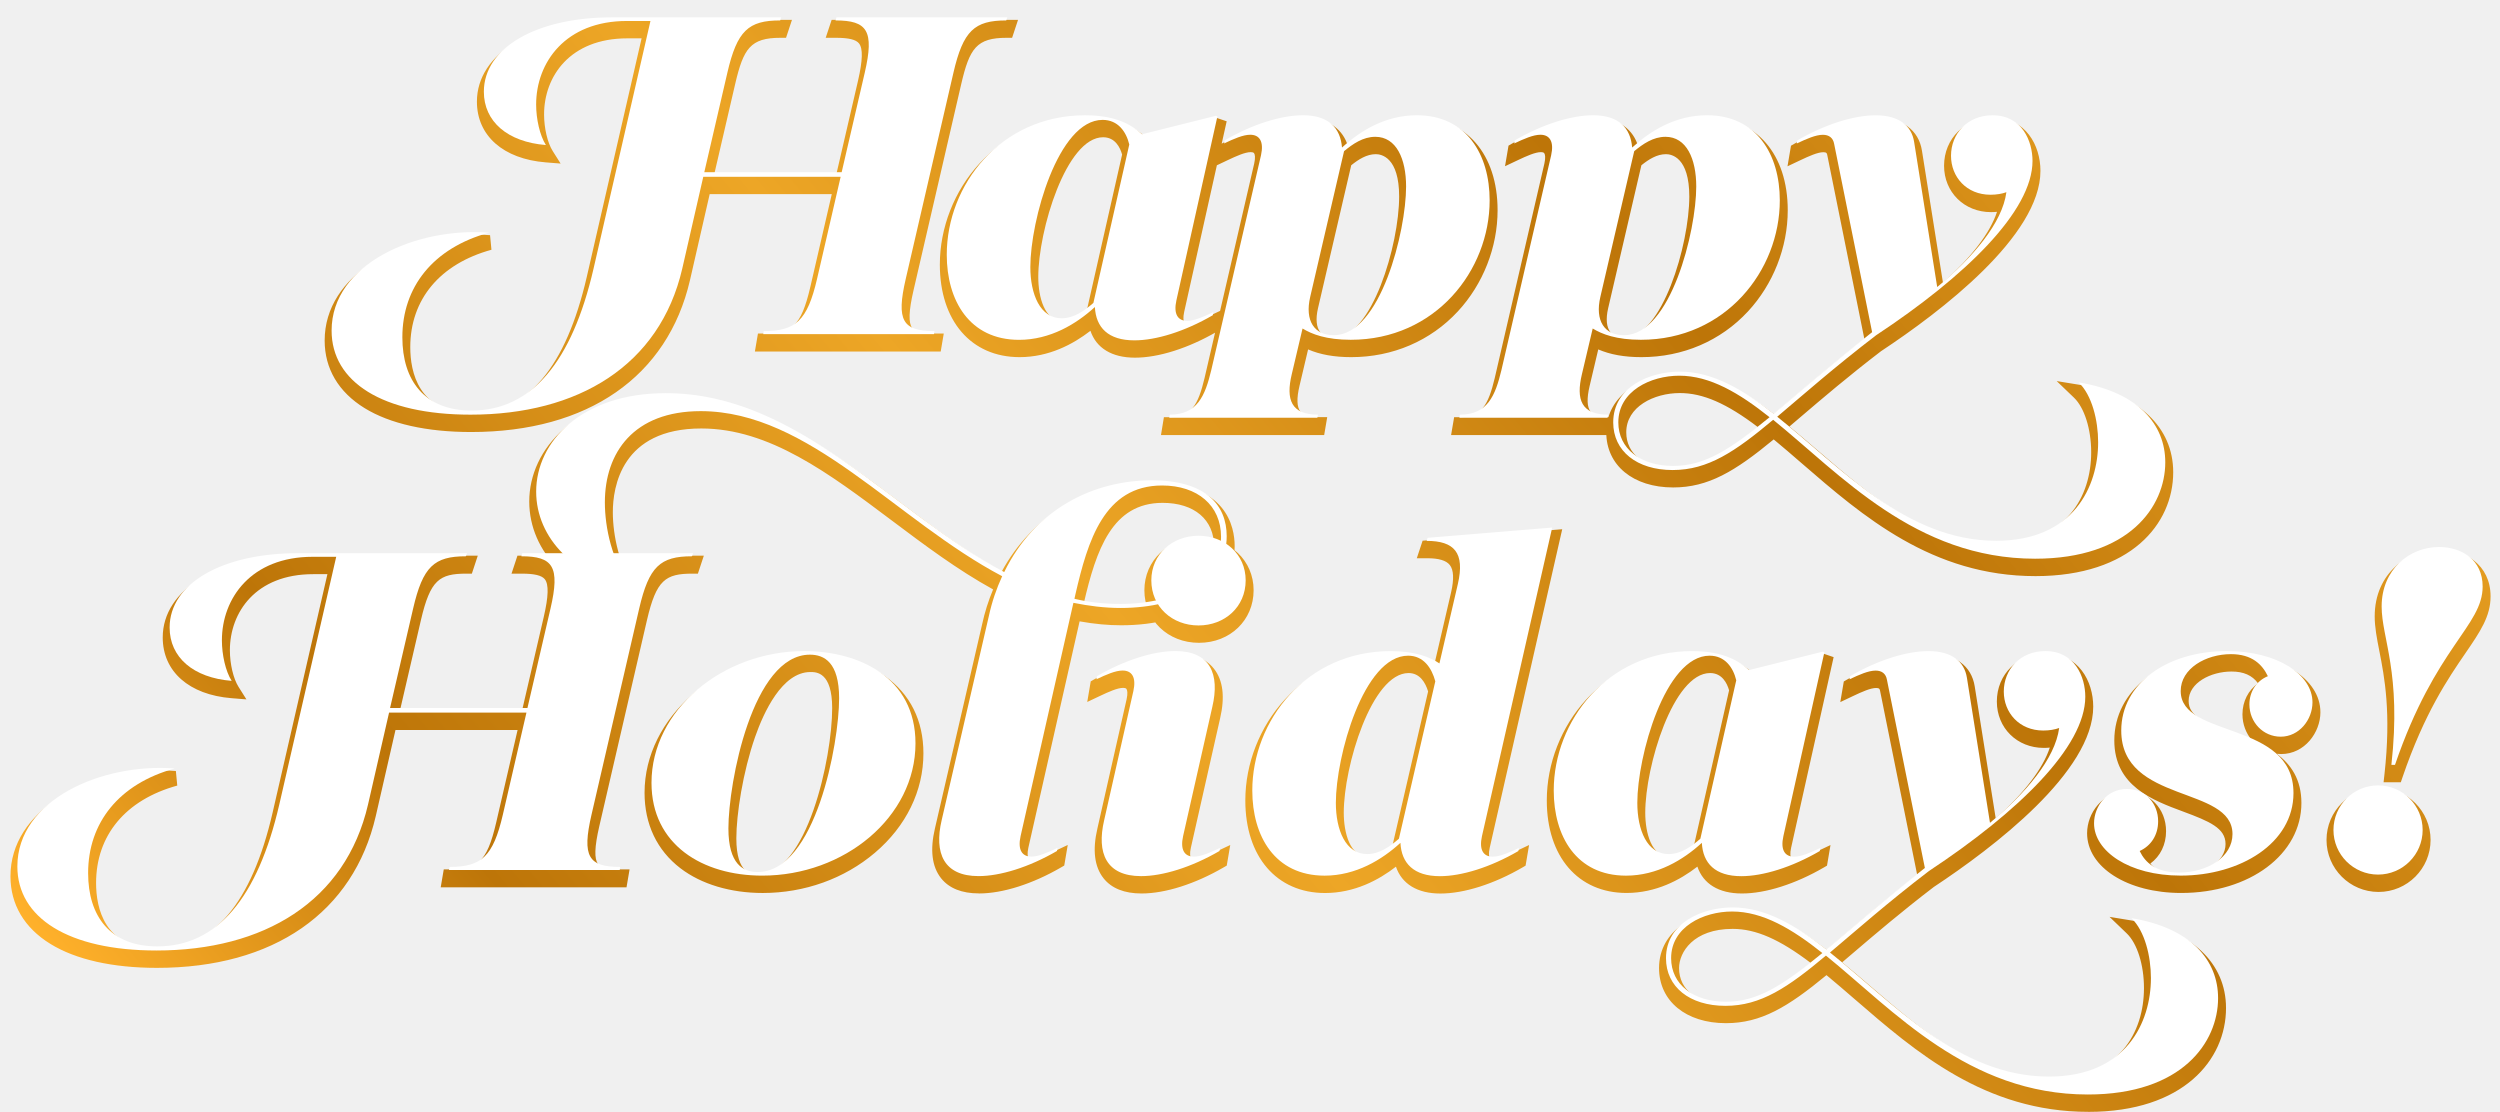
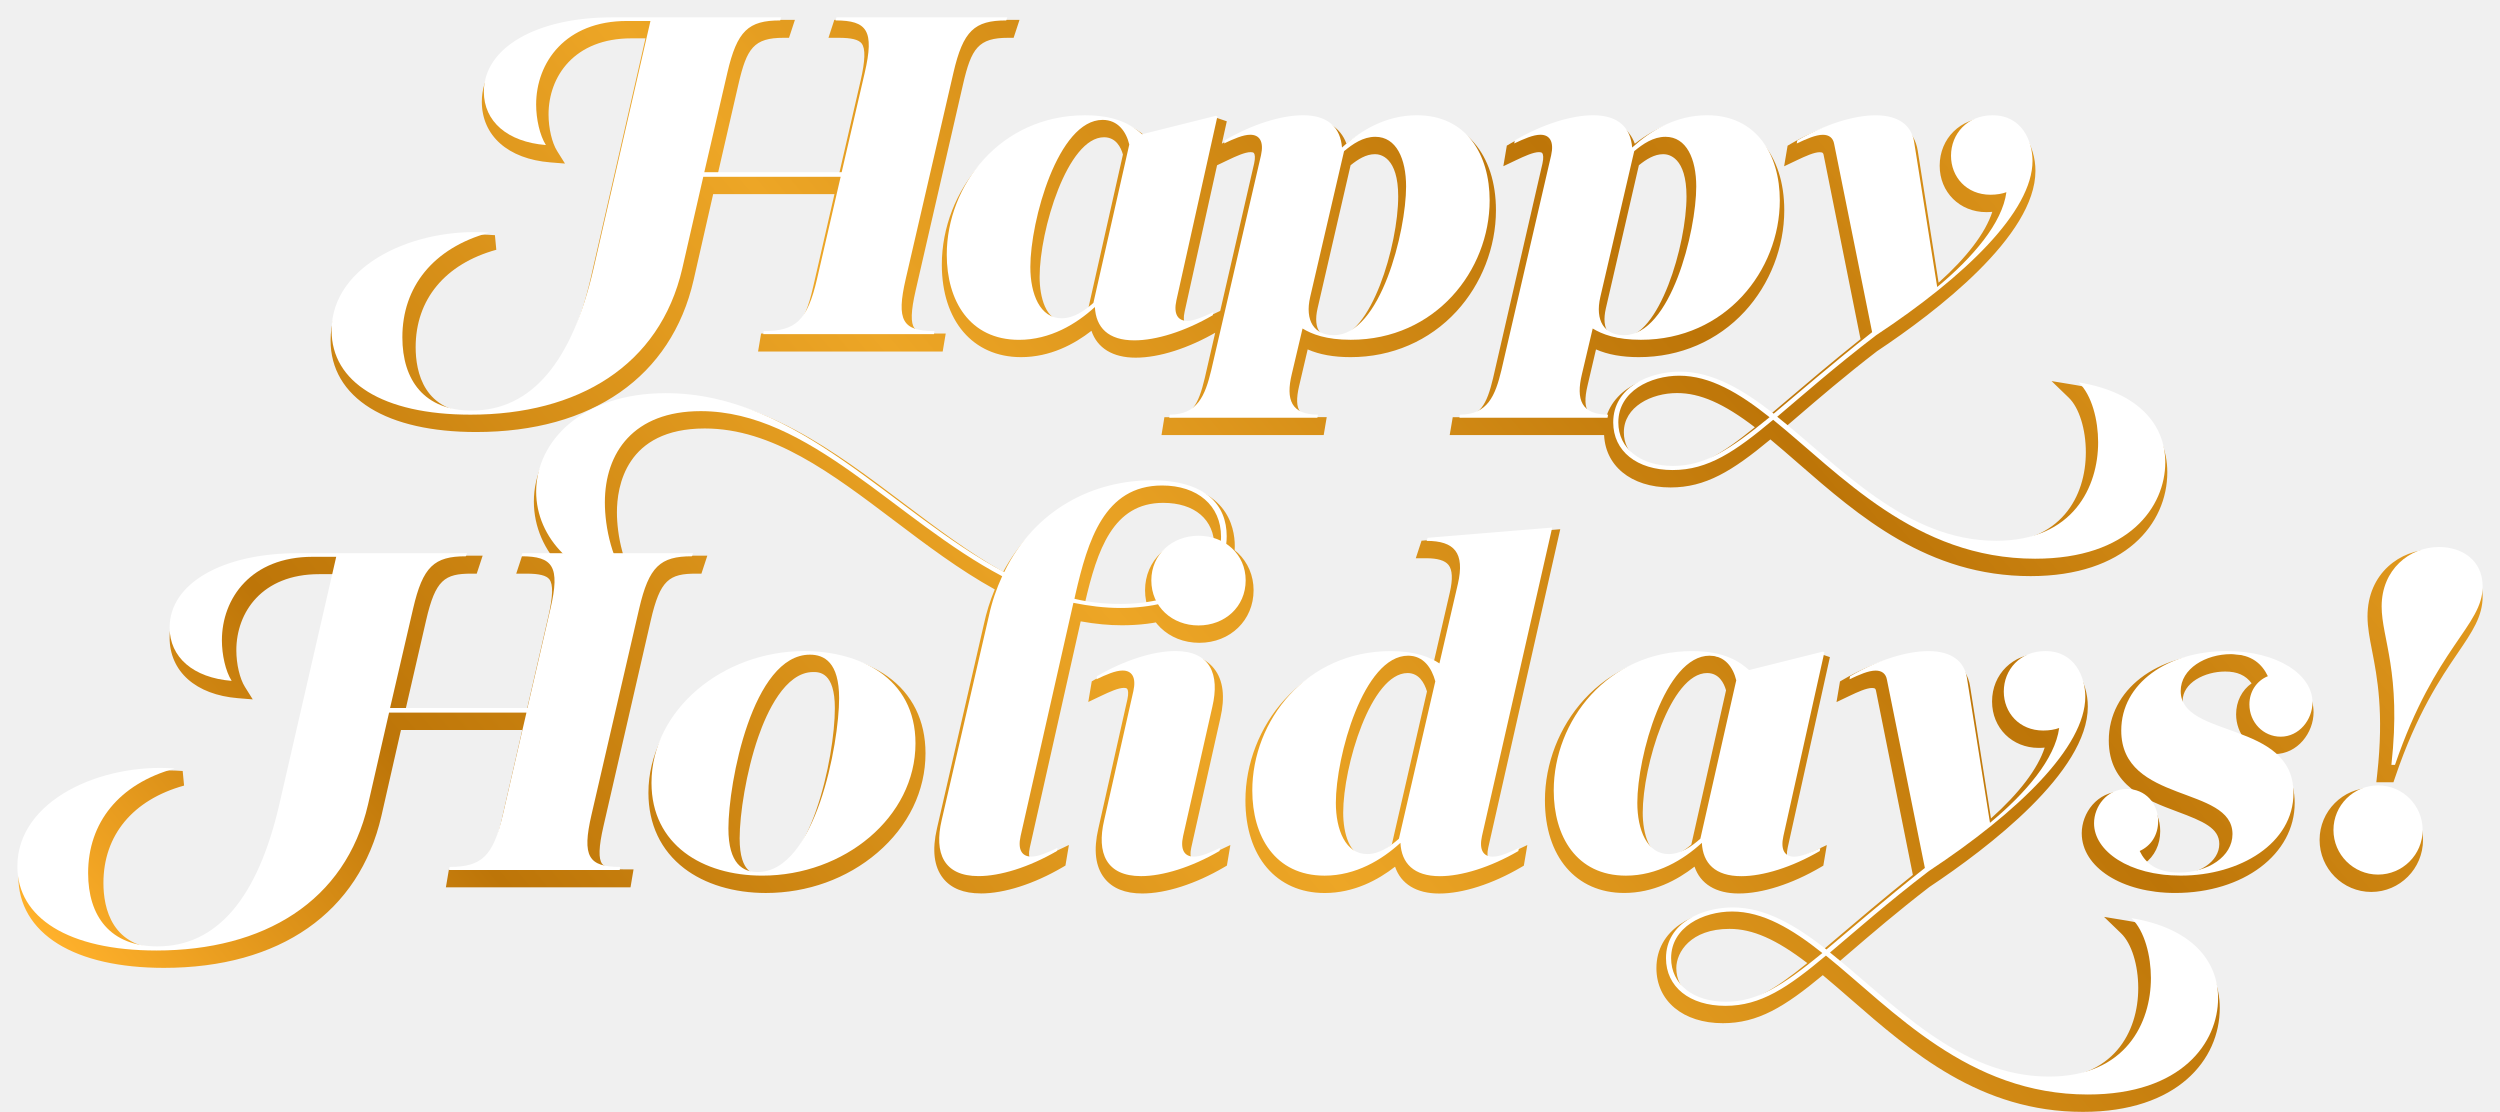
<svg xmlns="http://www.w3.org/2000/svg" version="1.1" id="Layer_1" x="0px" y="0px" viewBox="0 0 1007.99 448.3" style="enable-background:new 0 0 1007.99 448.3;" xml:space="preserve">
  <style type="text/css">
	.st0{fill:url(#SVGID_1_);}
	.st1{fill:#FFFFFF;}
</style>
  <g>
-     <linearGradient id="SVGID_1_" gradientUnits="userSpaceOnUse" x1="159.723" y1="549.865" x2="811.1" y2="3.296">
+     <linearGradient id="SVGID_1_" gradientUnits="userSpaceOnUse" x1="161.472" y1="548.19" x2="809.135" y2="4.736">
      <stop offset="0" style="stop-color:#FFB12B" />
      <stop offset="0.183" style="stop-color:#BD7508" />
      <stop offset="0.489" style="stop-color:#EDA626" />
      <stop offset="0.789" style="stop-color:#BD7508" />
      <stop offset="1" style="stop-color:#E39B1F" />
    </linearGradient>
-     <path class="st0" d="M189.92,174.19c-17.84,0-32.68-3.33-42.92-9.64c-10.53-6.49-16.1-15.92-16.1-27.26   c0-26.73,30.77-42.71,60.52-42.71c2.07,0,4.15,0.08,6.17,0.24l0.56,5.88c-20.8,5.72-32.73,20.04-32.73,39.28   c0,9.92,3.23,26.56,24.9,26.56c22.29,0,37.86-18.48,46.27-54.92l22.1-96.16h-5.74c-23.2,0-33.58,15.41-33.58,30.69   c0,5.52,1.39,11.44,3.47,14.73l3.2,5.07l-5.98-0.48c-17.13-1.37-27.77-10.75-27.77-24.49C192.29,21.56,214.77,8,246.96,8h72.36   l-2.39,7.24h-2.17c-12.18,0-15,4.23-18.37,18.76l-8.45,36.42h49.23l8.76-37.78c1.92-8.28,2.05-13.09,0.42-15.14   c-1.22-1.54-4.17-2.26-9.28-2.26h-4.15L335.32,8h75.15l-2.39,7.24h-2.17c-12.18,0-15,4.23-18.37,18.76l-19.22,83.09   c-1.94,8.36-2.1,13.19-0.49,15.2c1.19,1.5,4.1,2.2,9.14,2.2h3.55l-1.23,7.24h-74.92l1.23-7.24h2.53c10.85,0,14.83-2.59,18.58-18.76   l8.66-37.45h-49.23l-7.94,34.67C269.2,151.87,237.02,174.19,189.92,174.19z M490.7,133.69l1.22-0.71l1.41-8.3l-5.2,2.46   c-3.44,1.63-7,3.22-9.26,3.22c-0.46,0-1.07-0.07-1.33-0.39c-0.39-0.48-0.61-1.84-0.08-4.23l17.13-76.83l-4.01-1.36l-29.12,7.28   c-4.46-3.63-11.24-7.37-23.71-7.37c-16.68,0-31.92,6.58-42.9,18.54c-10.11,11-15.91,25.83-15.91,40.68   c0,22.66,12.61,37.31,32.13,37.32c11.83,0,21.61-5.2,28.59-10.62c2.35,6.95,8.63,10.83,17.92,10.83   C467.11,144.23,479.18,140.39,490.7,133.69z M452.43,62.31l-14.09,62.2c-2.79,2.37-6.33,4.82-10.1,4.82   c-7.09,0-9.61-9.52-9.61-17.67c0-18.78,11.3-56.32,26.14-56.32C449.61,55.34,451.62,59.44,452.43,62.31z M533.9,175.42l1.23-7.24   h-3.55c-3.64,0-6.09-0.76-7.28-2.27c-1.44-1.82-1.55-5.31-0.34-10.37l3.46-14.66c4.81,2.09,10.54,3.12,17.39,3.12   c16.7,0,31.97-6.55,42.99-18.45c10.18-10.99,16.02-25.85,16.02-40.77c0-22.66-12.7-37.31-32.35-37.31   c-9.91,0-19.41,3.53-28.3,10.49c-2.46-6.73-8.63-10.49-17.59-10.49c-9.54,0-21.61,3.84-33.13,10.54l-1.22,0.71l-1.41,8.31   l5.21-2.47c3.44-1.63,6.98-3.22,9.25-3.22c0.46,0,1.07,0.07,1.33,0.39c0.39,0.48,0.61,1.84,0.08,4.2l-20.04,86.59   c-2.55,10.62-5.27,15.68-13.82,15.68h-2.55l-1.18,7.23H533.9z M544.81,66.63c3-2.4,6.26-4.47,9.92-4.47c2.21,0,9.4,1.23,9.4,17.05   c0,19.49-11.04,56.94-26.14,56.94c-2.59,0-4.5-0.75-5.68-2.23c-1.57-1.98-1.89-5.38-0.91-9.59L544.81,66.63z M650.89,175.42   l1.23-7.24h-3.55c-3.65,0-6.1-0.76-7.28-2.27c-1.44-1.82-1.55-5.31-0.34-10.37l3.46-14.66c4.81,2.09,10.54,3.12,17.39,3.12   c16.7,0,31.97-6.55,42.99-18.45c10.18-10.99,16.02-25.85,16.02-40.77c0-22.66-12.7-37.31-32.35-37.31   c-9.91,0-19.41,3.53-28.3,10.49c-2.46-6.73-8.63-10.49-17.59-10.49c-9.54,0-21.61,3.84-33.13,10.54l-1.21,0.71l-1.41,8.3l5.2-2.46   c3.44-1.63,7-3.22,9.26-3.22c0.46,0,1.07,0.07,1.33,0.39c0.39,0.48,0.61,1.84,0.08,4.2l-20.04,86.59   c-2.55,10.62-5.27,15.68-13.82,15.68h-2.53l-1.23,7.23H650.89z M661.8,66.63c3-2.4,6.26-4.47,9.92-4.47c2.21,0,9.4,1.23,9.4,17.05   c0,19.49-11.04,56.94-26.14,56.94c-2.59,0-4.5-0.75-5.68-2.23c-1.57-1.98-1.89-5.38-0.91-9.59L661.8,66.63z M876.23,190.41   c0-18.2-14-31.36-37.44-35.2l-9.54-1.56l6.97,6.69c4.21,4.04,6.94,12.68,6.94,22.02c0,17.74-10.02,36.69-38.13,36.69   c-28.59,0-50.73-19.02-72.15-37.42c-3.92-3.36-7.66-6.58-11.41-9.65c1.44-1.22,2.92-2.48,4.44-3.78   c9.14-7.8,19.49-16.63,32.49-26.58c24.06-15.91,64.3-46.46,64.3-72.73c0-10.31-5.98-21.4-19.12-21.4   c-11.25,0-19.74,8.31-19.74,19.33c0,10.67,8.13,18.71,18.92,18.71c0.82,0,1.64-0.04,2.43-0.12c-2.76,8.46-10.3,18.35-21.8,28.56   l-8.46-53.18c-1.31-8.44-8.04-13.29-18.46-13.29c-9.54,0-21.61,3.84-33.13,10.54l-1.22,0.71l-1.41,8.3l5.2-2.46   c3.44-1.63,7-3.22,9.26-3.22c1.3,0,1.47,0.46,1.59,1.21l14.96,74.16c-12.17,9.68-22.22,18.18-30.36,25.07   c-2.13,1.8-4.16,3.52-6.1,5.15c-10.71-8.19-23.44-16.1-37.75-16.1c-14.84,0-29.87,8.06-29.87,23.46   c0,13.29,10.84,22.22,26.98,22.22c14.16,0,24.98-6.52,40.53-19.37c3.68,3.03,7.41,6.26,11.32,9.65   c24.62,21.31,52.53,45.47,94.26,45.47C859.07,232.27,876.23,211.25,876.23,190.41z M708.86,172.27   c-13.96,11.23-23.01,16.59-34.04,16.59c-11.62,0-19.12-5.72-19.12-14.57c0-10.27,11.13-15.81,21.6-15.81   C686.61,158.48,696.19,162.63,708.86,172.27z M63.23,390.24c47.1,0,79.29-22.32,88.29-61.24l7.94-34.67h49.23l-8.66,37.45   c-3.75,16.17-7.73,18.76-18.58,18.76h-2.53l-1.23,7.24h74.92l1.23-7.24h-3.55c-5.05,0-7.96-0.7-9.15-2.2   c-1.6-2.01-1.44-6.84,0.49-15.2l19.22-83.09c3.78-16.3,7.51-18.76,18.37-18.76h2.17l2.39-7.24h-75.15l-2.39,7.24h4.15   c5.11,0,8.05,0.72,9.28,2.26c1.63,2.05,1.5,6.87-0.42,15.14l-8.76,37.78h-49.23l8.45-36.42c3.78-16.3,7.51-18.76,18.37-18.76h2.17   l2.39-7.24h-72.36c-32.19,0-54.67,13.56-54.67,32.97c0,13.74,10.64,23.12,27.77,24.49l5.98,0.48l-3.2-5.07   c-2.07-3.29-3.47-9.2-3.47-14.73c0-15.28,10.38-30.69,33.58-30.69h5.74l-22.1,96.16c-8.41,36.45-23.98,54.92-46.27,54.92   c-21.67,0-24.9-16.64-24.9-26.56c0-19.24,11.93-33.55,32.73-39.28l-0.56-5.88c-2.02-0.16-4.1-0.24-6.17-0.24   c-29.75,0-60.52,15.97-60.52,42.71c0,11.34,5.57,20.76,16.1,27.25C30.54,386.89,45.38,390.23,63.23,390.24L63.23,390.24z    M352.76,343.83c12.61-10.71,19.56-24.96,19.56-40.11c0-13.18-5.35-23.92-15.48-31.06c-8.38-5.9-19.87-9.15-32.37-9.15   c-35.01,0-64.59,25.7-64.59,56.12c0,12.7,5.02,23.24,14.51,30.48c8.4,6.41,20.17,9.94,33.13,9.94   C324.38,360.05,340.45,354.29,352.76,343.83z M335.53,285.53c0,20.06-10.16,67.07-29.86,67.07c-2.4,0-8.78,0-8.78-14.57   c0-9.57,2.6-26.71,7.58-40.95c3.41-9.76,10.84-26.12,22.28-26.12C329.15,270.96,335.53,270.96,335.53,285.53z M394.75,360.24   c9.53,0,21.61-3.84,33.13-10.54l1.22-0.71l1.41-8.3l-5.2,2.46c-3.44,1.63-6.99,3.22-9.26,3.22c-0.46,0-1.07-0.07-1.33-0.39   c-0.39-0.48-0.61-1.84-0.08-4.22l20.65-91.23c6.07,1.08,11.45,1.58,16.73,1.58c27.82,0,45.79-12.54,45.79-31.94   c0-7.68-3.23-25.53-33.18-25.53c-26.09,0-48.59,13.36-60.79,35.9c-13.71-7.62-27.1-17.65-40.07-27.36   c-28.66-21.47-58.29-43.68-95.09-43.68c-36.3,0-55.29,21.48-55.29,42.69c0,20.61,17.18,37.77,40.86,40.81l7.51,0.96l-4.81-5.84   c-7.28-8.84-9.86-22.54-9.86-31.57c0-10.16,3.47-33.79,35.65-33.79c27.45,0,51.46,18.04,76.88,37.14   c13.04,9.79,26.5,19.9,40.8,27.75c-1.93,4.61-3.42,9.35-4.44,14.11l-19.02,82.26c-2.04,8.69-1.2,15.44,2.47,20.07   c3.23,4.07,8.38,6.13,15.31,6.13H394.75z M468.75,202.75c12.81,0,20.77,6.77,20.77,17.67c0,14.4-15.07,24.08-37.51,24.08   c-5.4,0-10.34-0.45-15.01-1.36C442,221.72,448.38,202.75,468.75,202.75z M493.4,349.71l1.22-0.71l1.41-8.3l-5.2,2.46   c-3.44,1.63-6.99,3.22-9.26,3.22c-0.46,0-1.07-0.07-1.33-0.39c-0.39-0.48-0.61-1.84-0.08-4.22l11.77-52.07   c2.04-8.69,1.2-15.44-2.47-20.08c-3.23-4.07-8.39-6.14-15.33-6.14c-9.53,0-21.61,3.84-33.13,10.54l-1.22,0.71l-1.41,8.3l5.2-2.46   c3.44-1.63,6.99-3.22,9.26-3.22c0.47,0,1.07,0.07,1.33,0.39c0.39,0.48,0.61,1.84,0.08,4.22l-11.77,52.07   c-2.04,8.69-1.2,15.44,2.47,20.08c3.23,4.07,8.39,6.14,15.33,6.14C469.81,360.25,481.88,356.41,493.4,349.71z M505.45,237.99   c0-11.96-9.47-20.98-22.02-20.98s-22.02,9.02-22.02,20.98c0,12.08,9.47,21.19,22.02,21.19S505.45,250.07,505.45,237.99z    M613.9,349.73l1.21-0.71l1.41-8.31l-5.21,2.47c-3.43,1.63-6.98,3.22-9.25,3.22c-0.46,0-1.07-0.07-1.33-0.39   c-0.39-0.48-0.61-1.84-0.08-4.21l29.23-128.42l-56.29,4.63l-2.34,7.07h4.15c4.7,0,7.69,0.89,9.14,2.71   c1.58,1.98,1.76,5.68,0.55,10.97l-6.54,28.16c-4.86-2.26-10.76-3.4-17.62-3.4c-16.68,0-31.92,6.58-42.91,18.54   c-10.11,11-15.91,25.83-15.91,40.68c0,22.66,12.62,37.31,32.14,37.32c11.83,0,21.61-5.2,28.59-10.62   c2.35,6.95,8.63,10.83,17.92,10.83C590.31,360.27,602.38,356.43,613.9,349.73z M575.81,278.78l-14.28,61.75   c-2.78,2.37-6.32,4.83-10.12,4.83c-7.09,0-9.61-9.52-9.61-17.67c0-18.78,11.3-56.32,26.14-56.32   C572.5,271.37,574.73,275.25,575.81,278.78z M735.43,349.73l1.21-0.71l1.41-8.3l-5.2,2.46c-3.45,1.63-7,3.22-9.26,3.22   c-0.46,0-1.07-0.07-1.33-0.39c-0.39-0.48-0.61-1.84-0.08-4.23l17.13-76.83l-4.01-1.36l-29.12,7.28   c-4.46-3.63-11.24-7.37-23.71-7.37c-16.68,0-31.92,6.58-42.9,18.54c-10.11,11-15.91,25.83-15.91,40.68   c0,22.66,12.61,37.31,32.13,37.32c11.83,0,21.61-5.2,28.59-10.62c2.35,6.95,8.63,10.83,17.92,10.83   C711.84,360.27,723.91,356.43,735.43,349.73z M697.16,278.34l-14.09,62.2c-2.78,2.37-6.31,4.82-10.1,4.82   c-7.09,0-9.61-9.52-9.61-17.67c0-18.78,11.3-56.32,26.14-56.32C694.34,271.37,696.35,275.47,697.16,278.34z M842.02,448.3   c38.34,0,55.5-21.02,55.5-41.86c0-18.2-14-31.36-37.44-35.2l-9.52-1.56l6.95,6.68c4.21,4.04,6.93,12.69,6.93,22.02   c0,17.74-10.02,36.69-38.13,36.69c-28.59,0-50.73-19.02-72.15-37.42c-3.92-3.36-7.66-6.58-11.41-9.65   c1.44-1.22,2.92-2.48,4.44-3.78c9.14-7.8,19.49-16.63,32.49-26.58c24.06-15.91,64.3-46.46,64.3-72.73c0-10.31-5.98-21.4-19.12-21.4   c-11.25,0-19.74,8.31-19.74,19.33c0,10.67,8.13,18.71,18.92,18.71c0.82,0,1.64-0.04,2.43-0.12c-2.76,8.46-10.3,18.35-21.8,28.56   l-8.46-53.18c-1.31-8.45-8.04-13.29-18.46-13.29c-9.54,0-21.61,3.84-33.13,10.54l-1.21,0.71l-1.41,8.31l5.21-2.47   c3.43-1.63,6.98-3.22,9.25-3.22c1.3,0,1.47,0.46,1.59,1.21L773,352.75c-12.17,9.68-22.23,18.19-30.37,25.07   c-2.13,1.8-4.15,3.51-6.09,5.14c-10.71-8.19-23.43-16.1-37.75-16.1c-14.84,0-29.87,8.06-29.87,23.46   c0,13.29,10.84,22.22,26.98,22.22c14.16,0,24.98-6.52,40.53-19.37c3.68,3.04,7.42,6.27,11.35,9.67   c24.62,21.31,52.52,45.45,94.23,45.45H842.02z M730.15,388.31c-13.96,11.22-23.01,16.58-34.04,16.59   c-11.62,0-19.12-5.72-19.12-14.57c0-6.36,5.75-15.81,21.6-15.81C707.9,374.52,717.47,378.67,730.15,388.31z M879.45,360.04   c27.63,0,48.47-15.6,48.47-36.28c0-9.47-4.19-15.55-9.97-19.84c0.59,0.07,1.2,0.11,1.81,0.11c9.46,0,15.82-8.71,15.82-16.85   c0-13.49-16.13-23.67-37.52-23.67c-26.41,0-45.58,14.74-45.58,35.04c0,18.37,15.41,24.09,27.8,28.69   c10.57,3.92,17.05,6.65,17.05,13.06c0,7.01-8.13,12.5-18.5,12.5c-6.65,0-9.96-2.25-11.8-4.63c4.01-2.95,6.32-7.63,6.32-13.04   c0-9.13-6.71-16.02-15.61-16.02c-10.03,0-16.23,8.75-16.23,16.85c0,13.73,16.3,24.08,37.91,24.08H879.45z M910.44,275.51   c-3.95,2.78-6.29,7.33-6.29,12.5c0,3.97,1.42,7.61,3.76,10.42c-2.78-1.17-5.61-2.19-8.29-3.15c-10.64-3.82-17.17-6.47-17.17-12.64   c0-7.34,8.96-11.88,17.26-11.88C904.58,270.75,908.06,272.27,910.44,275.51z M980,338.65c0-11.57-9.41-20.98-20.98-20.98   s-20.98,9.41-20.98,20.98s9.41,20.98,20.98,20.98S980,350.22,980,338.65z M968,315.4l0.69-2.03c8.85-25.91,18.43-39.9,25.43-50.11   c5.85-8.54,10.07-14.71,10.07-22.79c0-13-10.66-18.92-20.57-18.92c-12.68,0-26.15,9.46-26.15,26.98c0,4.38,0.86,8.79,1.86,13.89   c2.05,10.46,4.85,24.78,2.09,49.65l-0.37,3.33H968z" />
+     <path class="st0" d="M191.93,174.19c-17.72,0-32.47-3.33-42.64-9.64c-10.47-6.49-16-15.92-16-27.26   c0-26.73,30.57-42.71,60.13-42.71c2.06,0,4.12,0.08,6.13,0.24l0.56,5.88c-20.66,5.72-32.52,20.04-32.52,39.28   c0,9.92,3.21,26.56,24.74,26.56c22.15,0,37.61-18.48,45.97-54.92l21.95-96.16h-5.71c-23.05,0-33.37,15.41-33.37,30.69   c0,5.52,1.38,11.44,3.45,14.73l3.18,5.07l-5.94-0.48c-17.02-1.37-27.59-10.75-27.59-24.49C194.29,21.56,216.62,8,248.61,8h71.9   l-2.38,7.24h-2.15c-12.1,0-14.9,4.23-18.25,18.76l-8.39,36.42h48.92l8.71-37.78c1.91-8.28,2.04-13.09,0.42-15.14   c-1.22-1.54-4.15-2.26-9.22-2.26h-4.13L336.4,8h74.67l-2.38,7.24h-2.15c-12.1,0-14.9,4.23-18.25,18.76l-19.1,83.09   c-1.93,8.36-2.08,13.19-0.49,15.2c1.18,1.5,4.07,2.2,9.08,2.2h3.53l-1.22,7.24h-74.44l1.22-7.24h2.52   c10.78,0,14.73-2.59,18.46-18.76l8.6-37.45h-48.91l-7.89,34.67C270.71,151.87,238.73,174.19,191.93,174.19z M490.78,133.69   l1.21-0.71l1.4-8.3l-5.17,2.46c-3.42,1.63-6.95,3.22-9.2,3.22c-0.46,0-1.07-0.07-1.32-0.39c-0.38-0.48-0.61-1.84-0.08-4.23   l17.02-76.83l-3.98-1.36l-28.94,7.28c-4.43-3.63-11.17-7.37-23.55-7.37c-16.57,0-31.71,6.58-42.63,18.54   c-10.04,11-15.8,25.83-15.8,40.68c0,22.66,12.53,37.31,31.92,37.32c11.75,0,21.47-5.2,28.41-10.62   c2.33,6.95,8.58,10.83,17.81,10.83C467.34,144.23,479.34,140.39,490.78,133.69z M452.76,62.31l-14,62.2   c-2.77,2.37-6.29,4.82-10.04,4.82c-7.05,0-9.55-9.52-9.55-17.67c0-18.78,11.23-56.32,25.97-56.32   C449.96,55.34,451.96,59.44,452.76,62.31z M533.71,175.42l1.22-7.24h-3.53c-3.62,0-6.06-0.76-7.24-2.27   c-1.43-1.82-1.54-5.31-0.34-10.37l3.43-14.66c4.78,2.09,10.48,3.12,17.28,3.12c16.6,0,31.77-6.55,42.72-18.45   c10.11-10.99,15.91-25.85,15.91-40.77c0-22.66-12.62-37.31-32.14-37.31c-9.84,0-19.28,3.53-28.12,10.49   c-2.44-6.73-8.57-10.49-17.48-10.49c-9.47,0-21.47,3.84-32.92,10.54l-1.21,0.71l-1.4,8.31l5.17-2.47c3.41-1.63,6.93-3.22,9.2-3.22   c0.46,0,1.07,0.07,1.32,0.39c0.38,0.48,0.61,1.84,0.08,4.2l-19.92,86.59c-2.53,10.62-5.24,15.68-13.73,15.68h-2.53l-1.17,7.23   H533.71z M544.55,66.63c2.98-2.4,6.22-4.47,9.86-4.47c2.19,0,9.34,1.23,9.34,17.05c0,19.49-10.97,56.94-25.97,56.94   c-2.58,0-4.48-0.75-5.64-2.23c-1.56-1.98-1.88-5.38-0.9-9.59L544.55,66.63z M649.96,175.42l1.22-7.24h-3.53   c-3.62,0-6.06-0.76-7.24-2.27c-1.43-1.82-1.54-5.31-0.34-10.37l3.43-14.66c4.78,2.09,10.48,3.12,17.28,3.12   c16.6,0,31.77-6.55,42.72-18.45c10.11-10.99,15.91-25.85,15.91-40.77c0-22.66-12.62-37.31-32.14-37.31   c-9.85,0-19.28,3.53-28.12,10.49c-2.44-6.73-8.57-10.49-17.48-10.49c-9.47,0-21.47,3.84-32.92,10.54l-1.21,0.71l-1.4,8.3l5.17-2.46   c3.42-1.63,6.95-3.22,9.2-3.22c0.46,0,1.07,0.07,1.32,0.39c0.38,0.48,0.61,1.84,0.08,4.2l-19.92,86.59   c-2.53,10.62-5.24,15.68-13.73,15.68h-2.52l-1.23,7.23H649.96z M660.79,66.63c2.98-2.4,6.22-4.47,9.86-4.47   c2.19,0,9.34,1.23,9.34,17.05c0,19.49-10.97,56.94-25.97,56.94c-2.58,0-4.48-0.75-5.64-2.23c-1.56-1.98-1.88-5.38-0.9-9.59   L660.79,66.63z M873.85,190.41c0-18.2-13.91-31.36-37.2-35.2l-9.47-1.56l6.93,6.69c4.19,4.04,6.89,12.68,6.89,22.02   c0,17.74-9.95,36.69-37.89,36.69c-28.41,0-50.41-19.02-71.68-37.42c-3.89-3.36-7.61-6.58-11.33-9.65c1.43-1.22,2.9-2.48,4.41-3.78   c9.08-7.8,19.37-16.63,32.28-26.58c23.9-15.91,63.89-46.46,63.89-72.73c0-10.31-5.95-21.4-19-21.4c-11.18,0-19.61,8.31-19.61,19.33   c0,10.67,8.08,18.71,18.8,18.71c0.82,0,1.63-0.04,2.42-0.12c-2.74,8.46-10.23,18.35-21.66,28.56l-8.4-53.18   c-1.31-8.44-7.99-13.29-18.35-13.29c-9.47,0-21.47,3.84-32.92,10.54l-1.21,0.71l-1.4,8.3l5.17-2.46c3.42-1.63,6.95-3.22,9.2-3.22   c1.29,0,1.46,0.46,1.58,1.21l14.86,74.16c-12.09,9.68-22.08,18.18-30.17,25.07c-2.12,1.8-4.13,3.52-6.06,5.15   c-10.65-8.19-23.29-16.1-37.51-16.1c-14.75,0-29.68,8.06-29.68,23.46c0,13.29,10.77,22.22,26.81,22.22   c14.06,0,24.82-6.52,40.27-19.37c3.65,3.03,7.36,6.26,11.25,9.65c24.47,21.31,52.2,45.47,93.66,45.47   C856.8,232.27,873.85,211.25,873.85,190.41z M707.55,172.27c-13.87,11.23-22.86,16.59-33.82,16.59c-11.54,0-19-5.72-19-14.57   c0-10.27,11.06-15.81,21.46-15.81C685.45,158.48,694.96,162.63,707.55,172.27z M66.05,390.24c46.8,0,78.78-22.32,87.73-61.24   l7.89-34.67h48.91l-8.6,37.45c-3.73,16.17-7.68,18.76-18.46,18.76H181l-1.22,7.24h74.44l1.22-7.24h-3.53c-5.02,0-7.91-0.7-9.09-2.2   c-1.59-2.01-1.43-6.84,0.49-15.2l19.1-83.09c3.75-16.3,7.46-18.76,18.25-18.76h2.15l2.38-7.24h-74.67l-2.38,7.24h4.12   c5.07,0,8,0.72,9.22,2.26c1.62,2.05,1.49,6.87-0.42,15.14l-8.71,37.78h-48.92l8.39-36.42c3.75-16.3,7.46-18.76,18.25-18.76h2.15   l2.38-7.24h-71.9c-31.98,0-54.32,13.56-54.32,32.97c0,13.74,10.57,23.12,27.59,24.49l5.94,0.48l-3.18-5.07   c-2.06-3.29-3.44-9.2-3.44-14.73c0-15.28,10.32-30.69,33.36-30.69h5.71l-21.95,96.16c-8.36,36.45-23.82,54.92-45.97,54.92   c-21.53,0-24.74-16.64-24.74-26.56c0-19.24,11.85-33.55,32.52-39.28l-0.56-5.88c-2.01-0.16-4.07-0.24-6.13-0.24   c-29.56,0-60.14,15.97-60.14,42.71c0,11.34,5.53,20.76,16,27.25C33.57,386.89,48.32,390.23,66.05,390.24L66.05,390.24z    M353.73,343.83c12.53-10.71,19.43-24.96,19.43-40.11c0-13.18-5.32-23.92-15.38-31.06c-8.32-5.9-19.75-9.15-32.16-9.15   c-34.79,0-64.18,25.7-64.18,56.12c0,12.7,4.99,23.24,14.42,30.48c8.35,6.41,20.04,9.94,32.92,9.94   C325.53,360.05,341.5,354.29,353.73,343.83z M336.61,285.53c0,20.06-10.09,67.07-29.67,67.07c-2.39,0-8.72,0-8.72-14.57   c0-9.57,2.59-26.71,7.53-40.95c3.39-9.76,10.77-26.12,22.14-26.12C330.27,270.96,336.61,270.96,336.61,285.53z M395.45,360.24   c9.47,0,21.47-3.84,32.92-10.54l1.21-0.71l1.4-8.3l-5.17,2.46c-3.42,1.63-6.95,3.22-9.2,3.22c-0.46,0-1.07-0.07-1.32-0.39   c-0.38-0.48-0.61-1.84-0.08-4.22l20.52-91.23c6.03,1.08,11.37,1.58,16.63,1.58c27.64,0,45.5-12.54,45.5-31.94   c0-7.68-3.21-25.53-32.97-25.53c-25.92,0-48.28,13.36-60.41,35.9c-13.63-7.62-26.93-17.65-39.81-27.36   c-28.47-21.47-57.91-43.68-94.48-43.68c-36.07,0-54.94,21.48-54.94,42.69c0,20.61,17.07,37.77,40.6,40.81l7.46,0.96l-4.78-5.84   c-7.23-8.84-9.79-22.54-9.79-31.57c0-10.16,3.45-33.79,35.42-33.79c27.27,0,51.13,18.04,76.39,37.14   c12.95,9.79,26.33,19.9,40.54,27.75c-1.92,4.61-3.4,9.35-4.41,14.11l-18.9,82.26c-2.02,8.69-1.2,15.44,2.45,20.07   c3.21,4.07,8.32,6.13,15.21,6.13H395.45z M468.98,202.75c12.73,0,20.64,6.77,20.64,17.67c0,14.4-14.98,24.08-37.27,24.08   c-5.36,0-10.27-0.45-14.92-1.36C442.4,221.72,448.74,202.75,468.98,202.75z M493.47,349.71l1.21-0.71l1.4-8.3l-5.17,2.46   c-3.42,1.63-6.95,3.22-9.2,3.22c-0.46,0-1.07-0.07-1.32-0.39c-0.38-0.48-0.61-1.84-0.08-4.22l11.7-52.07   c2.02-8.69,1.2-15.44-2.46-20.08c-3.21-4.07-8.33-6.14-15.23-6.14c-9.47,0-21.47,3.84-32.92,10.54l-1.21,0.71l-1.4,8.3l5.17-2.46   c3.42-1.63,6.95-3.22,9.2-3.22c0.46,0,1.07,0.07,1.32,0.39c0.38,0.48,0.61,1.84,0.08,4.22l-11.7,52.07   c-2.02,8.69-1.2,15.44,2.46,20.08c3.21,4.07,8.33,6.14,15.23,6.14C470.03,360.25,482.02,356.41,493.47,349.71z M505.44,237.99   c0-11.96-9.41-20.98-21.88-20.98c-12.47,0-21.88,9.02-21.88,20.98c0,12.08,9.41,21.19,21.88,21.19   C496.04,259.18,505.44,250.07,505.44,237.99z M613.2,349.73l1.21-0.71l1.4-8.31l-5.17,2.47c-3.41,1.63-6.93,3.22-9.19,3.22   c-0.46,0-1.07-0.07-1.32-0.39c-0.38-0.48-0.61-1.84-0.08-4.21l29.04-128.42l-55.93,4.63l-2.32,7.07h4.12   c4.67,0,7.64,0.89,9.08,2.71c1.57,1.98,1.75,5.68,0.55,10.97l-6.5,28.16c-4.83-2.26-10.69-3.4-17.51-3.4   c-16.57,0-31.71,6.58-42.63,18.54c-10.04,11-15.8,25.83-15.8,40.68c0,22.66,12.53,37.31,31.93,37.32c11.75,0,21.47-5.2,28.41-10.62   c2.33,6.95,8.58,10.83,17.81,10.83C589.76,360.27,601.75,356.43,613.2,349.73z M575.35,278.78l-14.18,61.75   c-2.76,2.37-6.28,4.83-10.05,4.83c-7.05,0-9.55-9.52-9.55-17.67c0-18.78,11.23-56.32,25.97-56.32   C572.06,271.37,574.28,275.25,575.35,278.78z M733.95,349.73l1.21-0.71l1.4-8.3l-5.17,2.46c-3.42,1.63-6.95,3.22-9.2,3.22   c-0.46,0-1.07-0.07-1.32-0.39c-0.38-0.48-0.61-1.84-0.08-4.23l17.02-76.83l-3.98-1.36l-28.93,7.28   c-4.43-3.63-11.17-7.37-23.56-7.37c-16.57,0-31.71,6.58-42.63,18.54c-10.04,11-15.8,25.83-15.8,40.68   c0,22.66,12.53,37.31,31.92,37.32c11.75,0,21.47-5.2,28.4-10.62c2.33,6.95,8.58,10.83,17.81,10.83   C710.51,360.27,722.5,356.43,733.95,349.73z M695.93,278.34l-14,62.2c-2.76,2.37-6.27,4.82-10.04,4.82   c-7.05,0-9.55-9.52-9.55-17.67c0-18.78,11.23-56.32,25.97-56.32C693.13,271.37,695.12,275.47,695.93,278.34z M839.86,448.3   c38.09,0,55.14-21.02,55.14-41.86c0-18.2-13.91-31.36-37.2-35.2l-9.46-1.56l6.91,6.68c4.18,4.04,6.88,12.69,6.88,22.02   c0,17.74-9.95,36.69-37.89,36.69c-28.41,0-50.41-19.02-71.69-37.42c-3.89-3.36-7.61-6.58-11.33-9.65c1.43-1.22,2.9-2.48,4.41-3.78   c9.08-7.8,19.37-16.63,32.28-26.58c23.9-15.91,63.89-46.46,63.89-72.73c0-10.31-5.95-21.4-19-21.4c-11.18,0-19.61,8.31-19.61,19.33   c0,10.67,8.08,18.71,18.8,18.71c0.82,0,1.63-0.04,2.42-0.12c-2.74,8.46-10.23,18.35-21.66,28.56l-8.4-53.18   c-1.31-8.45-7.99-13.29-18.35-13.29c-9.48,0-21.47,3.84-32.92,10.54l-1.21,0.71l-1.4,8.31l5.17-2.47c3.41-1.63,6.93-3.22,9.19-3.22   c1.29,0,1.46,0.46,1.58,1.21l14.85,74.16c-12.09,9.68-22.08,18.19-30.17,25.07c-2.11,1.8-4.13,3.51-6.05,5.14   c-10.64-8.19-23.28-16.1-37.5-16.1c-14.75,0-29.68,8.06-29.68,23.46c0,13.29,10.77,22.22,26.81,22.22   c14.07,0,24.82-6.52,40.27-19.37c3.66,3.04,7.37,6.27,11.27,9.67c24.46,21.31,52.18,45.45,93.62,45.45H839.86z M728.7,388.31   c-13.87,11.22-22.86,16.58-33.82,16.59c-11.54,0-19-5.72-19-14.57c0-6.36,5.72-15.81,21.46-15.81   C706.6,374.52,716.11,378.67,728.7,388.31z M877.05,360.04c27.45,0,48.16-15.6,48.16-36.28c0-9.47-4.16-15.55-9.91-19.84   c0.59,0.07,1.19,0.11,1.8,0.11c9.4,0,15.72-8.71,15.72-16.85c0-13.49-16.03-23.67-37.28-23.67c-26.24,0-45.29,14.74-45.29,35.04   c0,18.37,15.31,24.09,27.62,28.69c10.51,3.92,16.94,6.65,16.94,13.06c0,7.01-8.07,12.5-18.38,12.5c-6.61,0-9.9-2.25-11.72-4.63   c3.98-2.95,6.28-7.63,6.28-13.04c0-9.13-6.67-16.02-15.51-16.02c-9.96,0-16.13,8.75-16.13,16.85c0,13.73,16.19,24.08,37.67,24.08   H877.05z M907.84,275.51c-3.92,2.78-6.25,7.33-6.25,12.5c0,3.97,1.41,7.61,3.73,10.42c-2.77-1.17-5.57-2.19-8.24-3.15   c-10.57-3.82-17.06-6.47-17.06-12.64c0-7.34,8.9-11.88,17.15-11.88C902.02,270.75,905.47,272.27,907.84,275.51z M976.95,338.65   c0-11.57-9.35-20.98-20.85-20.98s-20.85,9.41-20.85,20.98s9.35,20.98,20.85,20.98S976.95,350.22,976.95,338.65z M965.03,315.4   l0.69-2.03c8.8-25.91,18.32-39.9,25.26-50.11c5.81-8.54,10.01-14.71,10.01-22.79c0-13-10.59-18.92-20.44-18.92   c-12.6,0-25.98,9.46-25.98,26.98c0,4.38,0.86,8.79,1.85,13.89c2.03,10.46,4.82,24.78,2.07,49.65l-0.37,3.33H965.03z" />
  </g>
  <g>
    <g>
      <path class="st1" d="M133.7,133.29c0-26.87,34.1-41.75,63.46-39.48c-22.53,6.2-34.93,21.91-34.93,42.17    c0,17.36,8.89,29.56,27.9,29.56c24.18,0,40.51-19.64,49.19-57.25l22.94-99.83h-9.51c-24.8,0-36.58,16.74-36.58,33.69    c0,5.79,1.45,12.4,3.93,16.33c-15.5-1.24-25.01-9.51-25.01-21.5C195.09,19.19,216.38,7,246.76,7h68.21l-0.41,1.24    c-12.81,0-17.36,4.13-21.29,21.08l-9.3,40.1h55.39l9.3-40.1c3.93-16.95,1.03-21.08-11.78-21.08L337.29,7h68.83l-0.41,1.24    c-12.81,0-17.36,4.13-21.29,21.08l-19.22,83.09c-3.93,16.95-1.24,21.08,11.57,21.08l-0.21,1.24h-68.83l0.21-1.24    c12.82,0,17.57-4.13,21.5-21.08l9.51-41.13h-55.39l-8.47,37c-9.09,39.27-42.17,58.91-85.37,58.91    C154.16,167.19,133.7,153.96,133.7,133.29z" />
    </g>
    <g>
      <path class="st1" d="M381.73,102.7c0-28.11,21.7-56.22,55.81-56.22c13.44,0,19.43,4.55,22.94,7.65l29.76-7.44l0.62,0.21    l-16.54,74.2c-1.24,5.58,0.62,8.27,4.34,8.27c2.89,0,6.61-1.65,10.54-3.51l-0.21,1.24c-11.37,6.61-22.94,10.13-31.62,10.13    c-10.54,0-15.5-5.17-15.92-13.44c-7.44,6.82-17.98,13.23-30.59,13.23C390.83,137.01,381.73,121.1,381.73,102.7z M440.85,122.13    l14.47-63.87c-1.24-5.17-4.55-9.92-10.75-9.92c-17.98,0-29.14,40.72-29.14,59.32c0,10.96,3.93,20.67,12.61,20.67    C432.99,128.33,437.33,125.23,440.85,122.13z" />
    </g>
    <g>
      <path class="st1" d="M471.64,167.19c11.16,0,14.26-7.65,16.74-17.98l20.05-86.61c1.24-5.58-0.62-8.27-4.34-8.27    c-2.89,0-6.62,1.65-10.54,3.51l0.21-1.24c11.37-6.61,22.94-10.13,31.62-10.13c10.33,0,15.09,5.17,15.71,13.02    c7.44-6.82,17.57-13.02,30.18-13.02c20.05,0,29.35,15.92,29.35,34.31c0,28.32-21.91,56.22-56.01,56.22    c-9.92,0-15.71-2.27-19.43-4.55l-4.34,18.4c-2.48,10.33-0.21,16.33,10.54,16.33l-0.21,1.24h-59.73L471.64,167.19z M541.92,60.95    l-13.64,58.7c-2.27,9.71,1.65,15.5,9.51,15.5c18.81,0,29.14-41.96,29.14-59.94c0-11.16-3.93-20.05-12.4-20.05    C549.57,55.16,545.43,58.05,541.92,60.95z" />
    </g>
    <g>
      <path class="st1" d="M588.63,167.19c11.16,0,14.26-7.65,16.74-17.98l20.05-86.61c1.24-5.58-0.62-8.27-4.34-8.27    c-2.89,0-6.61,1.65-10.54,3.51l0.21-1.24c11.37-6.61,22.94-10.13,31.62-10.13c10.33,0,15.09,5.17,15.71,13.02    c7.44-6.82,17.57-13.02,30.18-13.02c20.05,0,29.35,15.92,29.35,34.31c0,28.32-21.91,56.22-56.01,56.22    c-9.92,0-15.71-2.27-19.43-4.55l-4.34,18.4c-2.48,10.33-0.21,16.33,10.54,16.33l-0.21,1.24h-59.74L588.63,167.19z M658.91,60.95    l-13.64,58.7c-2.27,9.71,1.65,15.5,9.51,15.5c18.81,0,29.14-41.96,29.14-59.94c0-11.16-3.93-20.05-12.4-20.05    C666.56,55.16,662.42,58.05,658.91,60.95z" />
    </g>
    <g>
      <path class="st1" d="M714.93,169.26c-15.3,12.82-26.25,20.26-40.51,20.26c-14.47,0-23.98-7.65-23.98-19.22    c0-14.26,14.68-20.46,26.87-20.46c13.23,0,25.42,7.23,37.83,16.95c10.13-8.47,22.74-19.43,39.69-32.86l-15.3-75.86    c-0.41-2.48-2.07-3.72-4.55-3.72c-2.89,0-6.61,1.65-10.54,3.51l0.21-1.24c11.37-6.61,22.94-10.13,31.62-10.13    c9.3,0,14.47,4.13,15.5,10.75l9.3,58.49c14.47-11.99,26.25-25.84,27.9-38.24c-1.65,0.62-3.93,1.03-6.41,1.03    c-9.71,0-15.92-7.23-15.92-15.71c0-8.89,6.61-16.33,16.74-16.33c11.99,0,16.12,10.54,16.12,18.4c0,20.26-27.08,46.51-63.04,70.28    c-16.74,12.81-29.35,23.98-39.89,32.86c25.42,20.26,51.88,50.02,88.26,50.02c31.21,0,41.13-21.91,41.13-39.69    c0-8.89-2.48-19.02-7.86-24.18c23.98,3.93,34.93,16.95,34.93,32.24c0,17.78-14.47,38.86-52.5,38.86    C772.18,225.27,742,191.17,714.93,169.26z M713.48,168.22c-12.2-9.71-23.98-16.74-36.38-16.74c-11.57,0-24.6,6.2-24.6,18.81    c0,10.54,8.89,17.57,22.12,17.57C687.23,187.86,697.36,181.45,713.48,168.22z" />
    </g>
    <g>
      <path class="st1" d="M7,349.33c0-26.87,34.11-41.75,63.46-39.48c-22.53,6.2-34.93,21.91-34.93,42.17    c0,17.36,8.89,29.56,27.9,29.56c24.18,0,40.51-19.64,49.19-57.25l22.94-99.83h-9.51c-24.8,0-36.58,16.74-36.58,33.69    c0,5.79,1.45,12.4,3.93,16.33c-15.5-1.24-25.01-9.51-25.01-21.5c0-17.78,21.29-29.97,51.67-29.97h68.21l-0.41,1.24    c-12.82,0-17.36,4.13-21.29,21.08l-9.3,40.1h55.39l9.3-40.1c3.93-16.95,1.03-21.08-11.78-21.08l0.41-1.24h68.83l-0.41,1.24    c-12.82,0-17.36,4.13-21.29,21.08l-19.22,83.09c-3.93,16.95-1.24,21.08,11.58,21.08l-0.21,1.24h-68.83l0.21-1.24    c12.82,0,17.57-4.13,21.5-21.08l9.51-41.13h-55.39l-8.47,37c-9.09,39.27-42.17,58.91-85.37,58.91C27.46,383.22,7,370,7,349.33z" />
    </g>
    <g>
      <path class="st1" d="M262.68,315.63c0-29.35,28.73-53.12,61.59-53.12c21.91,0,44.85,10.54,44.85,37.21    c0,29.76-28.73,53.33-61.8,53.33C283.35,353.05,262.68,340.65,262.68,315.63z M338.33,281.53c0-14.47-5.99-17.57-11.78-17.57    c-23.15,0-32.86,51.67-32.86,70.07c0,14.47,5.99,17.57,11.78,17.57C328.82,351.6,338.33,299.72,338.33,281.53z" />
    </g>
    <g>
      <path class="st1" d="M379.67,330.72l19.02-82.27c1.24-5.79,3.1-11.16,5.38-16.12c-42.79-22.53-77.72-66.56-121.54-66.56    c-27.08,0-38.65,16.74-38.65,36.79c0,10.13,2.89,24.18,10.54,33.48c-22.53-2.89-38.24-19.02-38.24-37.83    c0-20.05,18.19-39.69,52.29-39.69c53.53,0,91.57,48.37,136.42,72.14c12.4-25.42,35.96-37,59.53-37    c21.91,0,30.18,10.13,30.18,22.53c0,18.19-17.98,28.94-42.79,28.94c-6.61,0-12.81-0.83-19.02-2.07l-21.29,94.05    c-1.24,5.58,0.62,8.27,4.34,8.27c2.89,0,6.61-1.65,10.54-3.51l-0.21,1.24c-11.37,6.61-22.94,10.13-31.62,10.13    C380.5,353.25,376.57,343.95,379.67,330.72z M451.81,243.5c24.18,0,40.51-10.75,40.51-27.08c0-12.61-9.51-20.67-23.77-20.67    c-23.36,0-29.97,22.32-34.93,43.82l-0.41,1.86C439.2,242.88,445.4,243.5,451.81,243.5z" />
    </g>
    <g>
      <path class="st1" d="M445.19,330.72l11.78-52.09c1.24-5.58-0.62-8.27-4.34-8.27c-2.89,0-6.61,1.65-10.54,3.51l0.21-1.24    c11.37-6.61,22.94-10.13,31.62-10.13c14.05,0,17.98,9.3,14.88,22.53l-11.78,52.09c-1.24,5.58,0.62,8.27,4.34,8.27    c2.89,0,6.61-1.65,10.54-3.51l-0.21,1.24c-11.37,6.61-22.94,10.13-31.62,10.13C446.02,353.25,442.09,343.95,445.19,330.72z     M464.21,233.99c0-10.54,8.47-17.98,19.02-17.98s19.02,7.44,19.02,17.98c0,10.75-8.47,18.19-19.02,18.19    S464.21,244.74,464.21,233.99z" />
    </g>
    <g>
      <path class="st1" d="M504.92,318.74c0-28.11,21.7-56.22,55.81-56.22c9.92,0,15.92,2.48,19.64,4.96l7.44-32.04    c2.89-12.61-1.45-17.36-12.61-17.36l0.41-1.24l50.23-4.13l-28.32,124.43c-1.24,5.58,0.62,8.27,4.34,8.27    c2.89,0,6.62-1.65,10.54-3.51l-0.21,1.24c-11.37,6.61-22.94,10.13-31.62,10.13c-10.54,0-15.5-5.17-15.92-13.44    c-7.44,6.82-17.98,13.23-30.59,13.23C514.02,353.05,504.92,337.13,504.92,318.74z M564.04,338.16l14.67-63.46    c-1.45-5.37-4.75-10.33-10.96-10.33c-17.98,0-29.14,40.72-29.14,59.32c0,10.96,3.93,20.67,12.61,20.67    C556.18,344.37,560.52,341.27,564.04,338.16z" />
    </g>
    <g>
      <path class="st1" d="M626.46,318.74c0-28.11,21.7-56.22,55.81-56.22c13.44,0,19.43,4.55,22.94,7.65l29.76-7.44l0.62,0.21    l-16.54,74.2c-1.24,5.58,0.62,8.27,4.34,8.27c2.89,0,6.61-1.65,10.54-3.51l-0.21,1.24c-11.37,6.61-22.94,10.13-31.62,10.13    c-10.54,0-15.5-5.17-15.92-13.44c-7.44,6.82-17.98,13.23-30.59,13.23C635.55,353.05,626.46,337.13,626.46,318.74z M685.58,338.16    l14.47-63.87c-1.24-5.17-4.55-9.92-10.75-9.92c-17.98,0-29.14,40.72-29.14,59.32c0,10.96,3.93,20.67,12.61,20.67    C677.72,344.37,682.06,341.27,685.58,338.16z" />
    </g>
    <g>
      <path class="st1" d="M736.21,385.29c-15.3,12.82-26.25,20.26-40.51,20.26c-14.47,0-23.98-7.65-23.98-19.22    c0-14.26,14.68-20.46,26.87-20.46c13.23,0,25.42,7.23,37.82,16.95c10.13-8.47,22.74-19.43,39.69-32.86l-15.29-75.86    c-0.41-2.48-2.07-3.72-4.55-3.72c-2.89,0-6.62,1.65-10.54,3.51l0.21-1.24c11.37-6.61,22.94-10.13,31.62-10.13    c9.3,0,14.47,4.13,15.5,10.75l9.3,58.49c14.47-11.99,26.25-25.84,27.9-38.24c-1.65,0.62-3.93,1.03-6.41,1.03    c-9.71,0-15.92-7.23-15.92-15.71c0-8.89,6.61-16.33,16.74-16.33c11.99,0,16.12,10.54,16.12,18.4c0,20.26-27.08,46.51-63.04,70.28    C761,364,748.39,375.17,737.85,384.05c25.42,20.26,51.88,50.02,88.26,50.02c31.21,0,41.13-21.91,41.13-39.69    c0-8.89-2.48-19.02-7.85-24.18c23.98,3.93,34.93,16.95,34.93,32.24c0,17.78-14.47,38.86-52.5,38.86    C793.47,441.31,763.29,407.2,736.21,385.29z M734.77,384.26c-12.2-9.71-23.98-16.74-36.38-16.74c-11.58,0-24.6,6.2-24.6,18.81    c0,10.54,8.89,17.57,22.12,17.57C708.52,403.89,718.64,397.49,734.77,384.26z" />
    </g>
    <g>
      <path class="st1" d="M844.31,331.96c0-6.82,5.17-13.85,13.23-13.85c7.44,0,12.61,5.79,12.61,13.02c0,5.58-2.89,9.92-7.44,11.99    c2.27,4.75,6.61,8.68,15.92,8.68c11.58,0,21.5-6.41,21.5-15.5c0-19.64-44.85-12.19-44.85-41.75c0-19.02,18.6-32.04,42.58-32.04    c20.46,0,34.52,9.51,34.52,20.67c0,7.03-5.38,13.85-12.82,13.85c-7.03,0-12.61-5.79-12.61-13.02c0-5.17,2.89-9.51,7.44-11.37    c-2.27-4.75-6.41-8.89-14.88-8.89c-10.13,0-20.26,5.79-20.26,14.88c0,19.22,45.47,11.78,45.47,41.13    c0,20.26-21.5,33.28-45.47,33.28C858.37,353.05,844.31,343.12,844.31,331.96z" />
    </g>
    <g>
      <path class="st1" d="M940.84,334.65c0-9.92,8.06-17.98,17.98-17.98s17.98,8.06,17.98,17.98s-8.06,17.98-17.98,17.98    S940.84,344.57,940.84,334.65z M960.27,244.53c0-14.88,11.16-23.98,23.15-23.98c9.09,0,17.57,5.17,17.57,15.92    c0,15.92-19.02,24.18-35.34,71.93h-1.45C968.33,271.2,960.27,257.35,960.27,244.53z" />
    </g>
  </g>
</svg>
